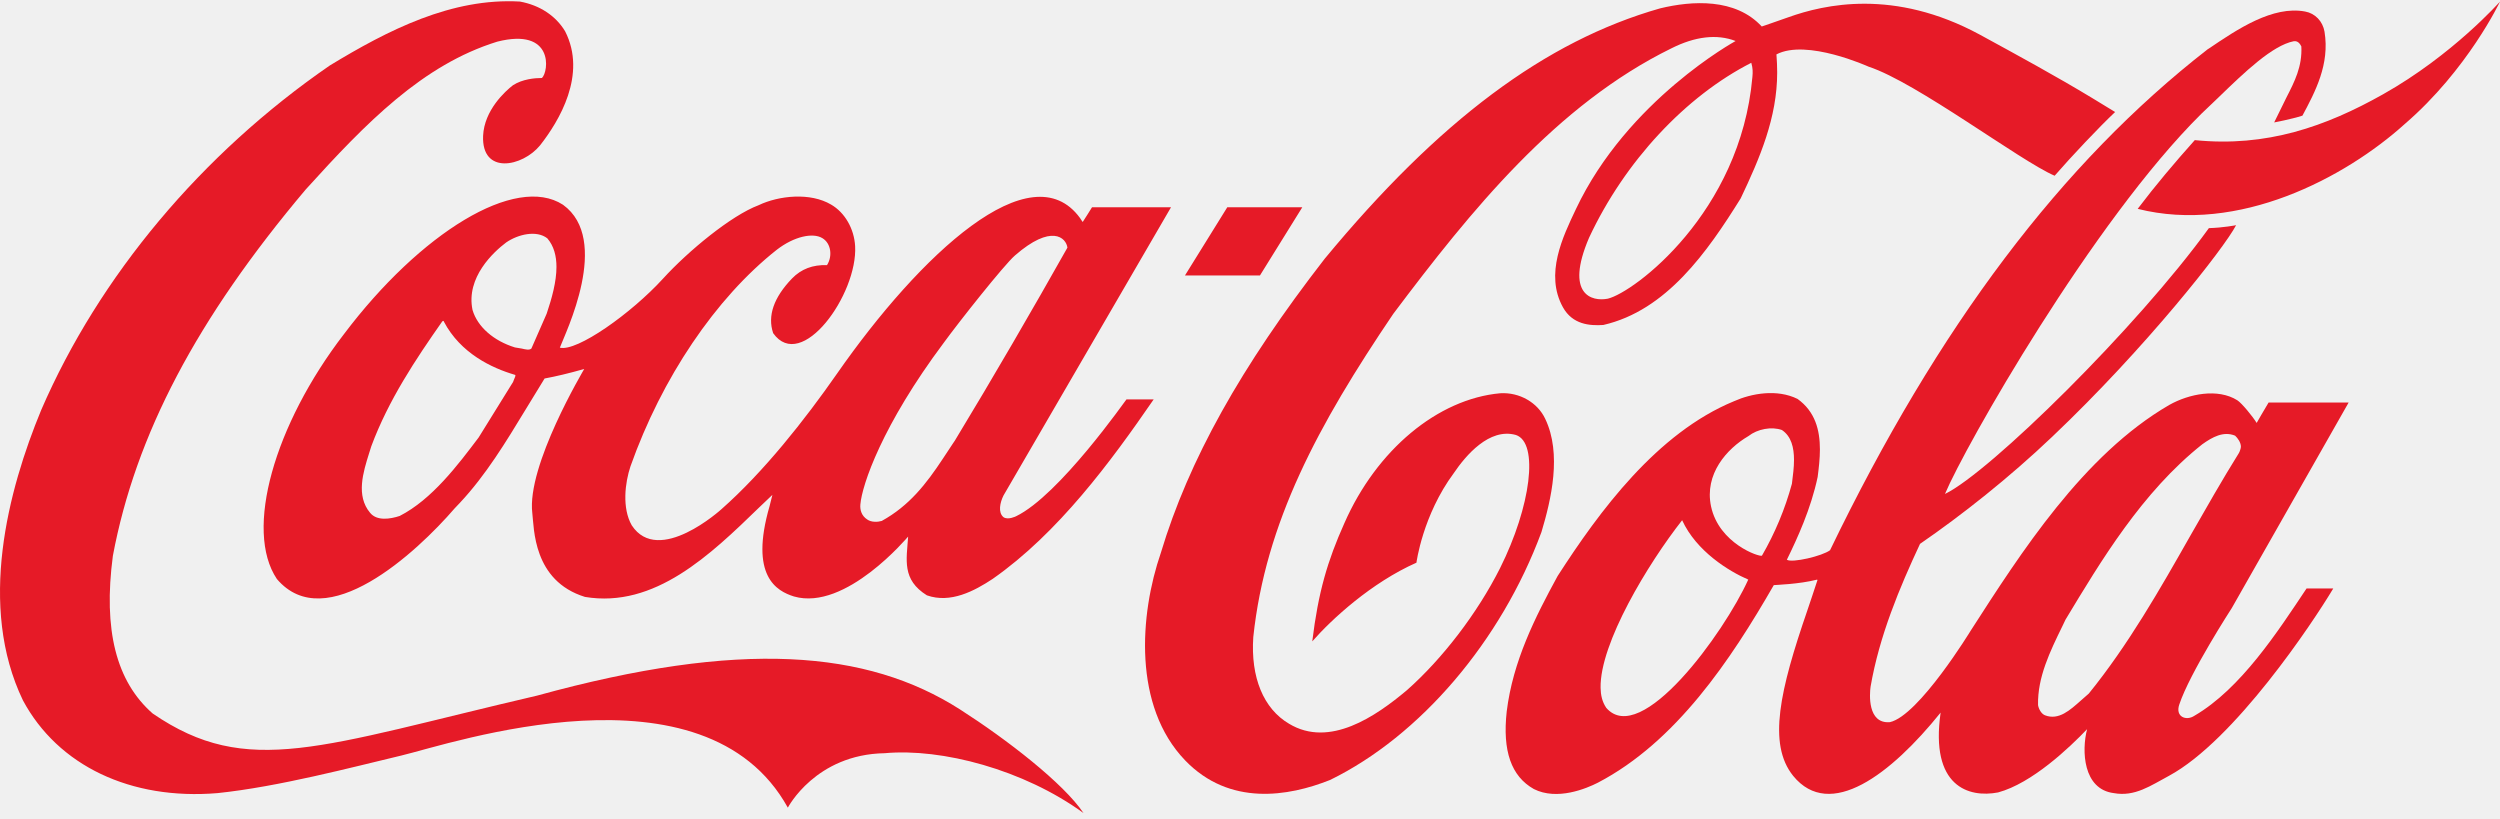
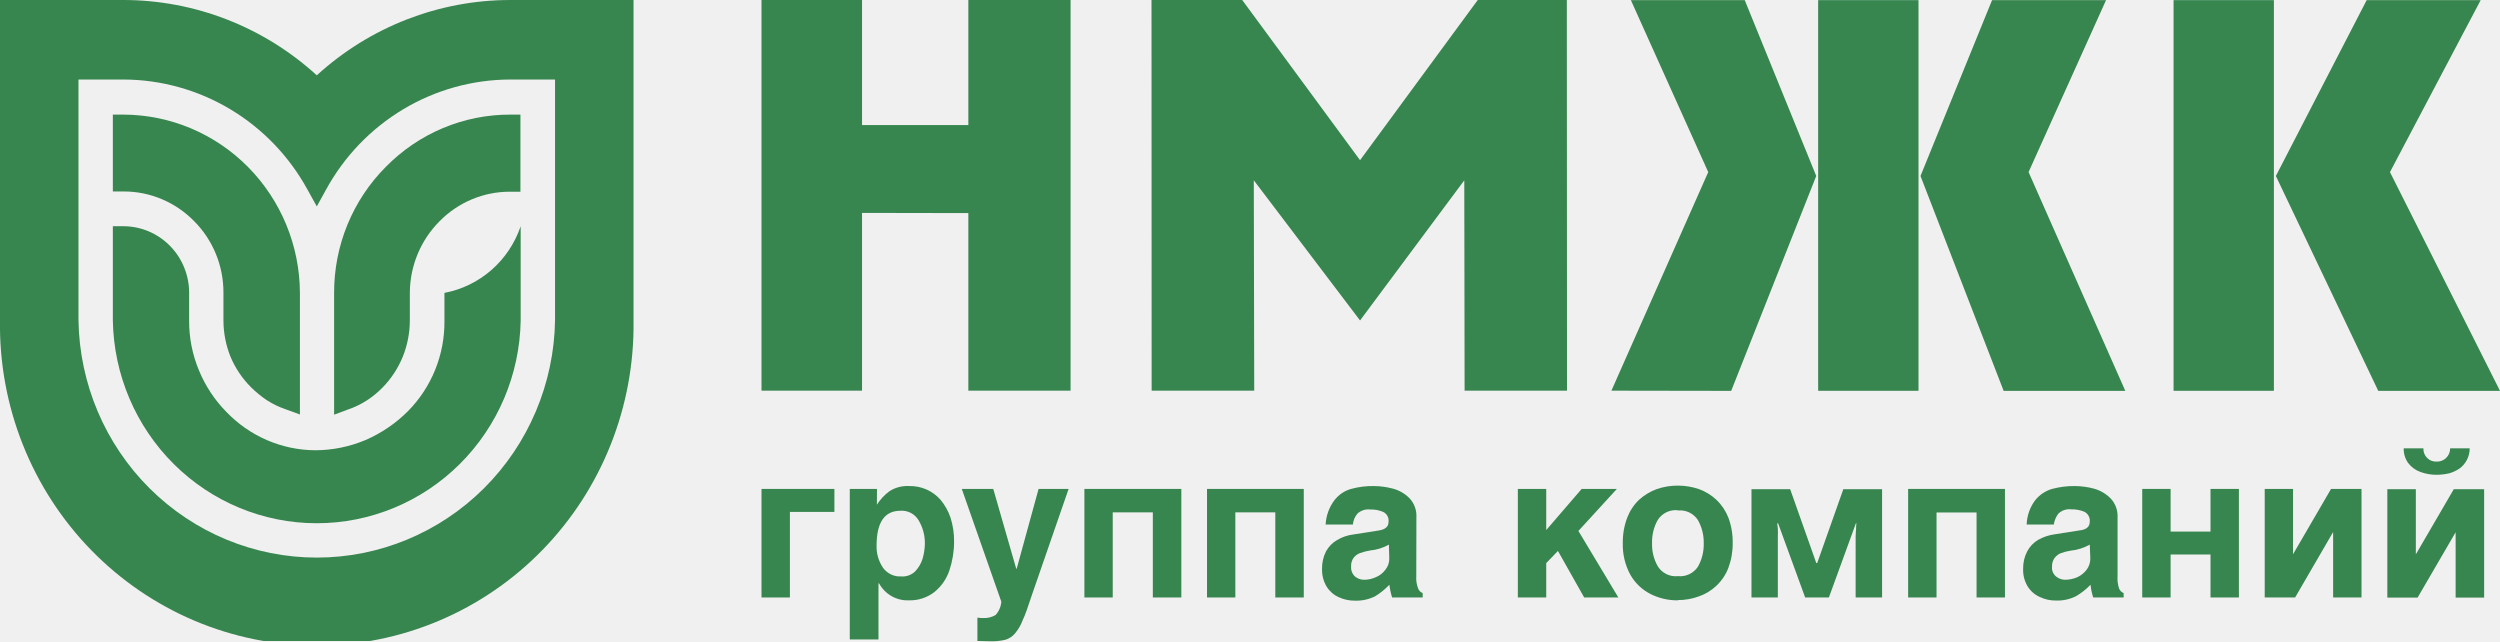
- <svg xmlns="http://www.w3.org/2000/svg" width="220" height="72" viewBox="0 0 220 72" fill="none">
-   <g clip-path="url(#clip0_936_1591)">
-     <path d="M84.482 62.43C76.296 57.2 65.186 56.282 47.27 61.212C28.169 65.663 21.8 68.517 13.437 62.789C10.224 59.975 9.072 55.444 9.932 48.917C11.927 38.278 17.319 28.04 26.896 16.683C32.241 10.775 37.2 5.705 43.748 3.669C48.766 2.392 48.297 6.303 47.69 6.863C47.049 6.863 45.972 6.963 45.141 7.501C44.465 8.02 42.612 9.697 42.513 11.953C42.369 15.405 45.972 14.687 47.526 12.791C49.201 10.655 51.676 6.564 49.729 2.751C48.913 1.394 47.503 0.456 45.752 0.137C39.756 -0.203 34.173 2.631 29.019 5.765C17.749 13.529 8.734 24.288 3.633 36.064C0.692 43.169 -1.968 53.348 2.019 61.632C5.103 67.38 11.506 70.433 19.145 69.794C24.503 69.236 30.982 67.519 35.339 66.482C39.697 65.443 62.001 57.839 69.33 71.073C69.33 71.073 71.767 66.382 77.858 66.282C82.865 65.823 90.088 67.719 95.349 71.551C93.596 68.937 88.627 65.085 84.482 62.43Z" fill="#E61A27" />
-     <path d="M49.546 18.02C45.374 15.306 36.989 20.495 30.273 29.396C24.132 37.381 21.48 46.661 24.366 50.953C28.659 56.002 36.629 48.657 40.018 44.726L40.455 44.266C42.76 41.811 44.541 38.857 46.264 36.022C46.264 36.022 47.848 33.428 47.924 33.308C48.903 33.129 50.082 32.849 51.411 32.47C51.392 32.529 46.327 40.972 46.844 45.163C47.005 46.442 46.882 51.112 51.48 52.529C57.608 53.548 62.501 48.837 66.818 44.645C66.818 44.645 67.554 43.947 67.97 43.549C67.864 43.966 67.727 44.524 67.727 44.524C65.933 50.712 68.351 52.01 69.864 52.489C74.436 53.807 79.898 47.22 79.916 47.22C79.774 49.295 79.36 51.011 81.565 52.389C83.647 53.128 85.754 52.001 87.355 50.943C93.123 46.912 97.77 40.602 101.523 35.147H99.129C99.101 35.147 93.222 43.599 89.404 45.435C89.398 45.435 88.703 45.789 88.303 45.509C87.807 45.09 88.002 44.218 88.309 43.601C88.328 43.561 103.05 18.238 103.05 18.238H96.099C96.099 18.238 95.34 19.456 95.278 19.536C95.231 19.497 95.12 19.287 95.043 19.187C90.736 13.279 80.984 22.366 73.641 32.904C70.815 36.956 67.216 41.519 63.484 44.812C63.484 44.812 57.956 49.838 55.593 46.227C54.73 44.71 54.996 42.492 55.483 41.035C58.233 33.271 62.972 26.224 68.365 21.973C69.887 20.796 71.542 20.455 72.363 20.954C73.146 21.414 73.272 22.551 72.777 23.33C71.521 23.29 70.514 23.668 69.697 24.507C68.085 26.183 67.525 27.8 68.038 29.318C70.527 32.83 75.491 25.884 75.251 21.653C75.165 20.136 74.349 18.699 73.131 18C71.315 16.922 68.546 17.201 66.754 18.06C64.355 18.958 60.557 22.091 58.34 24.527C55.55 27.581 50.763 30.974 49.267 30.594C49.756 29.296 53.799 21.093 49.546 18.02ZM83.058 30.155C84.41 28.299 88.345 23.329 89.305 22.491C92.531 19.676 93.821 20.914 93.933 21.792C90.921 27.141 87.367 33.269 84.025 38.778C84.032 38.758 82.979 40.355 82.979 40.355C81.504 42.589 80.017 44.506 77.593 45.843C77.248 45.943 76.678 45.983 76.299 45.703C75.842 45.403 75.662 44.904 75.713 44.385C75.859 42.669 77.621 37.421 83.058 30.155ZM45.244 33.368C45.244 33.368 45.183 33.549 45.153 33.608C45.145 33.608 42.122 38.497 42.122 38.497C40.298 40.913 38.02 43.947 35.173 45.404C34.329 45.683 33.162 45.863 32.568 45.125C31.307 43.628 31.957 41.552 32.484 39.876L32.672 39.277C34.184 35.206 36.585 31.612 38.922 28.279C38.951 28.259 39.017 28.239 39.04 28.239C39.046 28.259 39.055 28.259 39.059 28.299C40.526 31.093 43.275 32.39 45.331 32.99C45.343 32.99 45.357 33.01 45.357 33.05C45.357 33.109 45.324 33.19 45.244 33.368ZM48.108 27.601C48.094 27.641 46.761 30.674 46.761 30.674C46.568 30.834 46.264 30.754 45.914 30.674L45.316 30.574C43.437 29.996 42.02 28.758 41.583 27.281C40.98 24.407 43.456 22.151 44.547 21.334C45.593 20.614 47.22 20.235 48.165 20.974C48.748 21.653 48.969 22.531 48.969 23.489C48.969 24.786 48.565 26.243 48.108 27.601ZM135.981 36.861C135.311 35.425 133.72 34.506 132.024 34.606C126.518 35.105 121.132 39.596 118.304 46.042C116.82 49.356 116.01 52.09 115.479 56.441C117.191 54.486 120.684 51.273 124.647 49.516C124.647 49.516 125.186 45.344 127.936 41.632C128.977 40.094 131.059 37.62 133.398 38.278C135.441 38.957 134.723 44.566 132.007 49.994C129.998 53.986 126.924 57.979 123.813 60.733C121.062 63.048 116.993 65.842 113.433 63.687C111.191 62.37 110.047 59.615 110.289 56.062C111.36 45.983 115.987 37.401 122.607 27.62C129.434 18.539 136.959 9.218 147.096 4.247C149.164 3.21 151.079 2.97 152.734 3.609C152.734 3.609 143.218 8.798 138.682 18.399C137.528 20.834 135.923 24.127 137.539 27.041C138.384 28.558 139.883 28.678 141.09 28.598C146.651 27.32 150.243 22.171 153.178 17.461C154.88 13.888 156.392 10.335 156.392 6.383C156.392 5.904 156.367 5.266 156.327 4.786C158.983 3.39 164.43 5.864 164.43 5.864C168.687 7.262 177.751 14.148 180.808 15.465C182.299 13.749 184.75 11.154 186.131 9.857L184.133 8.639C180.934 6.703 177.554 4.866 174.227 3.05C166.67 -1.041 160.519 0.396 157.388 1.514C156.158 1.953 155.034 2.332 155.034 2.332C152.711 -0.183 148.9 0.056 146.093 0.735C135.996 3.609 126.622 10.615 116.573 22.77C109.184 32.291 104.601 40.515 102.158 48.638C100.275 54.107 99.703 62.15 104.299 66.921C108.206 70.972 113.387 70.094 117.046 68.638C124.973 64.765 132.098 56.422 135.648 46.821C136.505 43.967 137.456 39.935 135.981 36.861ZM154.21 6.783C153.161 18.719 143.805 25.725 141.49 26.283C140.088 26.562 137.694 25.944 139.831 20.935C142.978 14.188 148.35 8.46 154.114 5.526C154.255 6.025 154.251 6.343 154.21 6.783ZM209.704 8.299C204.672 11.134 199.455 12.97 193.141 12.331C191.391 14.288 189.687 16.303 188.116 18.379C196.979 20.614 206.375 15.645 211.616 10.915C217.159 6.144 220.002 0.137 220.002 0.137C220.002 0.137 215.846 4.847 209.704 8.299ZM114.602 18.239H108.001L104.278 24.239H110.877L114.602 18.239Z" fill="#E61A27" />
-     <path d="M193.111 62.985C192.401 63.464 191.404 63.096 191.776 61.999C192.705 59.204 196.397 53.51 196.397 53.51L206.681 35.421H199.637C199.302 35.966 198.586 37.219 198.586 37.219C198.261 36.68 197.286 35.483 196.885 35.224C195.164 34.146 192.639 34.656 190.897 35.634C183.324 40.025 177.798 48.702 173.44 55.469C173.44 55.469 168.853 62.991 166.307 63.55C164.319 63.71 164.524 61.054 164.61 60.435C165.379 55.964 167.164 51.712 168.962 47.86C172.62 45.345 176.794 42.052 180.588 38.44C188.821 30.635 195.762 21.793 196.776 19.817C196.776 19.817 195.678 20.037 194.381 20.076C188.048 28.838 175.086 41.573 171.157 43.469C172.898 39.316 184.144 19.497 193.715 10.017L195.221 8.579C197.55 6.324 199.963 4.008 201.843 3.629C202.042 3.609 202.298 3.629 202.519 4.089C202.602 5.845 201.943 7.143 201.187 8.619L200.127 10.775C200.127 10.775 201.628 10.496 202.615 10.176C203.758 8.041 205.026 5.645 204.558 2.792C204.403 1.873 203.732 1.175 202.856 1.015C200.001 0.476 196.89 2.571 194.386 4.268L194.285 4.328C181.415 14.328 170.547 28.738 161.045 48.419C160.356 48.937 157.696 49.556 157.244 49.257C158.182 47.341 159.363 44.766 159.954 41.971C160.057 41.172 160.152 40.355 160.152 39.556C160.152 37.839 159.736 36.222 158.184 35.105C156.365 34.207 154.116 34.626 152.6 35.304C145.808 38.099 140.732 45.005 137.069 50.693C135.099 54.307 133.134 58.177 132.591 62.609C132.207 66.081 132.987 68.317 134.978 69.435C137.025 70.472 139.602 69.394 140.614 68.876C147.495 65.283 152.303 58.078 156.093 51.491C156.243 51.471 158.312 51.412 159.878 51.012C159.898 51.012 159.907 51.012 159.942 51.033C159.852 51.331 159.043 53.727 159.043 53.727C156.641 60.712 155.531 65.463 157.799 68.277C161.041 72.249 166.409 68.138 170.775 62.708C169.838 69.214 173.238 70.233 175.83 69.734C178.808 68.936 182.125 65.782 183.665 64.166C183.171 66.061 183.305 69.455 186.014 69.794C187.87 70.134 189.259 69.133 190.867 68.274C196.633 65.16 203.536 54.784 205.328 51.784H202.978C200.431 55.603 197.189 60.609 193.111 62.985ZM141.351 62.291C140.985 61.751 140.864 61.162 140.852 60.525C140.781 56.611 145.027 49.603 148.024 45.785H148.03C149.286 48.512 152.13 50.265 153.847 51.004C151.715 55.715 144.402 65.803 141.351 62.291ZM155.051 48.898C154.848 49.038 151.261 47.84 150.568 44.547C149.98 41.712 151.949 39.496 153.854 38.38C154.671 37.74 155.903 37.522 156.806 37.84C157.644 38.4 157.872 39.398 157.872 40.474C157.872 41.134 157.783 41.812 157.705 42.431L157.688 42.571C157.088 44.784 156.201 46.91 155.051 48.898ZM183.815 61.033C183.812 61.033 183.134 61.632 183.134 61.632C182.167 62.49 181.171 63.408 179.969 62.949C179.638 62.829 179.404 62.39 179.348 62.05C179.293 59.595 180.408 57.32 181.489 55.105L181.766 54.526C184.876 49.376 188.491 43.309 193.799 39.098C194.694 38.458 195.665 37.92 196.689 38.339C196.925 38.559 197.199 38.938 197.199 39.317C197.199 39.437 197.091 39.756 197.03 39.856C195.547 42.232 194.135 44.726 192.762 47.121C190.078 51.852 187.295 56.741 183.815 61.033Z" fill="#E61A27" />
+ <svg xmlns="http://www.w3.org/2000/svg" width="234" height="60" viewBox="0 0 234 60" fill="none">
+   <g clip-path="url(#clip0_936_1280)">
+     <path fill-rule="evenodd" clip-rule="evenodd" d="M197.126 0.012H186.457L179.758 16.472L187.541 36.585H198.929L189.874 16.108L197.126 0.012Z" fill="#37864F" />
+     <path d="M179.571 0.012H170.18V36.579H179.571V0.012Z" fill="#37864F" />
+     <path fill-rule="evenodd" clip-rule="evenodd" d="M162.04 36.585L170 16.472L163.307 0.012H152.649L159.89 16.108L150.828 36.567L162.04 36.585Z" fill="#37864F" />
+     <path fill-rule="evenodd" clip-rule="evenodd" d="M223.701 16.108L232.191 0.012H221.521L213.02 16.472L222.605 36.585H234L223.701 16.108Z" fill="#37864F" />
+     <path d="M212.837 0.012H203.445V36.579H212.837V0.012Z" fill="#37864F" />
+     <path fill-rule="evenodd" clip-rule="evenodd" d="M100.206 36.567V0H90.637V11.704H80.686V0H71.277V36.567H80.686V19.928L90.637 19.946V36.567H100.206Z" fill="#37864F" />
+     <path fill-rule="evenodd" clip-rule="evenodd" d="M137.086 36.567L137.057 16.877L127.3 29.994L117.355 16.877L117.396 36.567H107.793L107.781 0H116.271L127.3 14.994L138.318 0H146.655L146.672 36.567H137.086Z" fill="#37864F" />
+     <path fill-rule="evenodd" clip-rule="evenodd" d="M78.1 47.915H73.934V55.924H71.277V45.763H78.1V47.915Z" fill="#37864F" />
+     <path fill-rule="evenodd" clip-rule="evenodd" d="M84.4 53.957C84.631 53.968 84.862 53.931 85.078 53.849C85.295 53.767 85.493 53.642 85.66 53.48C85.981 53.144 86.22 52.735 86.356 52.288C86.487 51.837 86.558 51.37 86.568 50.9C86.581 50.123 86.377 49.359 85.979 48.695C85.804 48.403 85.554 48.165 85.254 48.009C84.955 47.852 84.618 47.782 84.282 47.807C82.797 47.807 82.049 48.892 82.049 51.055C82.023 51.79 82.23 52.514 82.638 53.123C82.832 53.401 83.094 53.624 83.399 53.769C83.704 53.914 84.04 53.977 84.376 53.951L84.4 53.957ZM82.078 47.235C82.394 46.746 82.793 46.318 83.257 45.971C83.81 45.623 84.456 45.456 85.107 45.495C85.662 45.481 86.214 45.592 86.723 45.817C87.231 46.042 87.686 46.378 88.052 46.8C88.452 47.288 88.762 47.845 88.966 48.445C89.201 49.179 89.314 49.949 89.302 50.721C89.3 51.64 89.148 52.552 88.854 53.421C88.581 54.213 88.091 54.91 87.44 55.429C86.762 55.946 85.931 56.215 85.083 56.192C84.516 56.218 83.952 56.082 83.456 55.801C82.961 55.52 82.553 55.104 82.279 54.601H82.226V59.857H79.539V45.763H82.084L82.078 47.235Z" fill="#37864F" />
+     <path fill-rule="evenodd" clip-rule="evenodd" d="M96.569 55.739C96.233 56.74 95.98 57.527 95.721 58.057C95.554 58.505 95.313 58.92 95.008 59.285C94.772 59.569 94.459 59.776 94.106 59.881C93.633 59.992 93.148 60.04 92.663 60.024L91.485 59.994V57.807C91.656 57.838 91.829 57.852 92.003 57.849C92.414 57.874 92.824 57.776 93.181 57.568C93.5 57.227 93.691 56.785 93.723 56.317L90.023 45.763H92.969L95.12 53.236H95.161L97.211 45.763H100.022L96.569 55.739Z" fill="#37864F" />
+     <path fill-rule="evenodd" clip-rule="evenodd" d="M110.573 55.924H107.904V47.956H104.151V55.924H101.5V45.763H110.573V55.924Z" fill="#37864F" />
+     <path fill-rule="evenodd" clip-rule="evenodd" d="M122.032 55.924H119.369V47.956H115.628V55.924H112.977V45.763H122.032V55.924Z" fill="#37864F" />
+     <path fill-rule="evenodd" clip-rule="evenodd" d="M130.001 50.977C129.455 51.282 128.853 51.468 128.233 51.526C127.906 51.581 127.585 51.664 127.273 51.776C127.039 51.869 126.835 52.026 126.683 52.229C126.522 52.466 126.445 52.752 126.465 53.039C126.452 53.213 126.479 53.387 126.543 53.548C126.608 53.709 126.708 53.853 126.837 53.969C127.074 54.161 127.369 54.266 127.673 54.267C128.066 54.268 128.455 54.18 128.81 54.011C129.161 53.862 129.465 53.619 129.688 53.307C129.921 53.014 130.044 52.647 130.036 52.27L130.001 50.977ZM132.563 53.927C132.537 54.319 132.595 54.711 132.734 55.077C132.771 55.177 132.829 55.267 132.903 55.342C132.977 55.417 133.066 55.475 133.164 55.512V55.924H130.301C130.18 55.535 130.095 55.136 130.048 54.732C129.652 55.148 129.204 55.511 128.716 55.81C128.125 56.105 127.471 56.246 126.813 56.222C126.291 56.227 125.774 56.115 125.299 55.894C124.836 55.686 124.444 55.344 124.174 54.91C123.876 54.412 123.726 53.836 123.744 53.254C123.73 52.683 123.857 52.117 124.115 51.609C124.359 51.164 124.72 50.795 125.158 50.542C125.627 50.265 126.149 50.088 126.689 50.024L129.046 49.654C129.635 49.571 129.965 49.303 129.965 48.868C129.994 48.675 129.961 48.479 129.871 48.307C129.78 48.135 129.638 47.998 129.464 47.914C129.073 47.748 128.651 47.67 128.227 47.688C128.014 47.664 127.799 47.688 127.596 47.755C127.393 47.823 127.206 47.934 127.049 48.081C126.811 48.368 126.665 48.721 126.63 49.094H124.079C124.12 48.268 124.408 47.474 124.904 46.818C125.297 46.306 125.843 45.936 126.46 45.763C127.156 45.571 127.876 45.481 128.598 45.495C129.195 45.5 129.789 45.58 130.366 45.733C130.957 45.886 131.496 46.197 131.927 46.633C132.151 46.87 132.324 47.151 132.435 47.458C132.547 47.766 132.594 48.094 132.575 48.421L132.563 53.927Z" fill="#37864F" />
+     <path fill-rule="evenodd" clip-rule="evenodd" d="M144.727 55.924H142.07V45.763H144.727V49.613L148.044 45.763H151.338L147.738 49.696L151.479 55.924H148.28L145.823 51.568L144.727 52.706V55.924Z" fill="#37864F" />
+     <path fill-rule="evenodd" clip-rule="evenodd" d="M157.048 47.759C156.682 47.72 156.311 47.785 155.978 47.946C155.646 48.106 155.363 48.358 155.163 48.671C154.792 49.335 154.609 50.09 154.633 50.852C154.61 51.603 154.793 52.346 155.163 52.997C155.359 53.316 155.64 53.572 155.973 53.736C156.307 53.901 156.679 53.967 157.048 53.927C157.412 53.966 157.779 53.904 158.11 53.747C158.441 53.591 158.724 53.346 158.928 53.039C159.299 52.381 159.487 51.633 159.47 50.876C159.489 50.109 159.302 49.35 158.928 48.683C158.727 48.372 158.445 48.124 158.113 47.965C157.782 47.806 157.413 47.743 157.048 47.783V47.759ZM157.048 56.192C156.158 56.201 155.277 55.997 154.48 55.596C153.697 55.196 153.046 54.575 152.606 53.808C152.109 52.897 151.863 51.868 151.893 50.828C151.881 50.014 152.023 49.205 152.311 48.444C152.558 47.804 152.942 47.228 153.437 46.758C153.919 46.328 154.476 45.995 155.081 45.775C155.715 45.559 156.379 45.45 157.048 45.453C157.715 45.453 158.378 45.562 159.01 45.775C159.618 45.993 160.175 46.333 160.648 46.776C161.14 47.241 161.524 47.811 161.773 48.444C162.057 49.206 162.195 50.015 162.18 50.828C162.191 51.624 162.053 52.414 161.773 53.158C161.529 53.796 161.144 54.368 160.648 54.833C160.175 55.28 159.612 55.62 158.998 55.828C158.373 56.056 157.713 56.171 157.048 56.168V56.192Z" fill="#37864F" />
+     <path fill-rule="evenodd" clip-rule="evenodd" d="M173.712 48.981L171.184 55.924H168.963L166.43 48.981H166.347C166.347 49.076 166.388 49.249 166.406 49.469C166.424 49.69 166.406 49.922 166.406 50.191V55.924H163.938V45.792H167.561L170.006 52.706H170.088L172.533 45.792H176.163V55.924H173.688V50.191C173.688 49.964 173.718 49.726 173.729 49.487C173.741 49.249 173.729 49.094 173.771 48.981H173.712Z" fill="#37864F" />
+     <path fill-rule="evenodd" clip-rule="evenodd" d="M187.663 55.924H185.006V47.968H181.259V55.924H178.602V45.763H187.663V55.924Z" fill="#37864F" />
+     <path fill-rule="evenodd" clip-rule="evenodd" d="M195.605 50.977C195.059 51.283 194.458 51.473 193.837 51.538C193.516 51.584 193.2 51.664 192.894 51.776C192.662 51.873 192.459 52.029 192.305 52.229C192.14 52.465 192.057 52.75 192.07 53.039C192.052 53.215 192.078 53.392 192.146 53.555C192.214 53.717 192.322 53.86 192.458 53.969C192.7 54.163 192.999 54.268 193.307 54.267C193.698 54.263 194.085 54.18 194.444 54.023C194.791 53.862 195.093 53.616 195.322 53.308C195.542 53.008 195.658 52.644 195.652 52.271L195.605 50.977ZM198.203 53.927C198.175 54.316 198.223 54.707 198.344 55.078C198.381 55.177 198.439 55.267 198.513 55.342C198.587 55.417 198.676 55.475 198.774 55.513V55.924H195.923C195.799 55.536 195.716 55.137 195.675 54.732C195.276 55.148 194.822 55.507 194.326 55.799C193.736 56.095 193.082 56.237 192.423 56.21C191.91 56.217 191.402 56.105 190.938 55.882C190.467 55.681 190.068 55.337 189.795 54.899C189.494 54.406 189.344 53.833 189.365 53.254C189.351 52.684 189.481 52.12 189.742 51.615C189.978 51.164 190.333 50.789 190.768 50.53C191.246 50.262 191.769 50.087 192.311 50.012L194.668 49.642C195.292 49.577 195.599 49.291 195.599 48.856C195.624 48.664 195.589 48.469 195.499 48.298C195.409 48.127 195.269 47.989 195.098 47.902C194.712 47.74 194.296 47.663 193.878 47.676C193.657 47.646 193.431 47.668 193.219 47.739C193.007 47.81 192.813 47.929 192.653 48.087C192.433 48.382 192.289 48.728 192.235 49.094H189.695C189.722 48.282 189.993 47.498 190.473 46.847C190.881 46.327 191.439 45.948 192.07 45.763C192.769 45.576 193.491 45.486 194.214 45.495C194.811 45.5 195.405 45.58 195.982 45.733C196.568 45.893 197.104 46.203 197.537 46.633C197.764 46.868 197.94 47.149 198.055 47.456C198.169 47.764 198.22 48.093 198.203 48.421V53.927Z" fill="#37864F" />
+     <path fill-rule="evenodd" clip-rule="evenodd" d="M209.561 55.924H206.904V51.901H203.169V55.924H200.512V45.763H203.169V49.756H206.904V45.763H209.561V55.924Z" fill="#37864F" />
+     <path fill-rule="evenodd" clip-rule="evenodd" d="M221.038 55.924H218.381V49.798L214.822 55.924H211.977V45.763H214.628V51.878L218.186 45.763H221.038V55.924Z" fill="#37864F" />
+     <path fill-rule="evenodd" clip-rule="evenodd" d="M232.515 55.936H229.846V49.821L226.287 55.936H223.453V45.787H226.122V51.889L229.675 45.787H232.515V55.936Z" fill="#37864F" />
+     <path fill-rule="evenodd" clip-rule="evenodd" d="M231.165 41.966C231.165 42.33 231.081 42.689 230.919 43.014C230.758 43.339 230.523 43.621 230.234 43.838C229.931 44.045 229.597 44.202 229.245 44.302C228.858 44.392 228.463 44.438 228.066 44.44C227.546 44.443 227.029 44.352 226.54 44.171C226.087 44.008 225.69 43.717 225.397 43.331C225.12 42.932 224.975 42.454 224.985 41.966H226.829C226.822 42.132 226.85 42.297 226.91 42.452C226.969 42.606 227.061 42.746 227.177 42.862C227.293 42.979 227.433 43.07 227.586 43.129C227.739 43.188 227.902 43.214 228.066 43.206C228.231 43.212 228.395 43.185 228.549 43.126C228.703 43.066 228.843 42.976 228.961 42.86C229.08 42.744 229.174 42.605 229.237 42.452C229.301 42.298 229.334 42.133 229.333 41.966H231.165Z" fill="#37864F" />
+     <path d="M47.769 0C41.075 0.002 34.62 2.514 29.652 7.05C24.689 2.52 18.244 0.008 11.559 0L-0.001 0V30.006C-0.056 33.98 0.67 37.926 2.135 41.613C3.6 45.301 5.775 48.658 8.534 51.488C11.293 54.318 14.58 56.565 18.205 58.099C21.83 59.633 25.72 60.423 29.649 60.423C33.578 60.423 37.468 59.633 41.093 58.099C44.718 56.565 48.005 54.318 50.764 51.488C53.523 48.658 55.698 45.301 57.163 41.613C58.628 37.926 59.354 33.98 59.299 30.006V0H47.769ZM51.952 29.994C51.857 35.914 49.465 41.558 45.293 45.711C41.121 49.863 35.502 52.19 29.649 52.19C23.796 52.19 18.177 49.863 14.005 45.711C9.833 41.558 7.441 35.914 7.346 29.994V7.443H11.559C15.078 7.454 18.531 8.416 21.56 10.23C24.589 12.043 27.084 14.643 28.786 17.759L29.652 19.321L30.512 17.759C32.217 14.639 34.716 12.036 37.75 10.222C40.785 8.408 44.244 7.449 47.769 7.443H51.952V29.994Z" fill="#37864F" />
+     <path d="M18.169 20.697C19.044 21.576 19.738 22.623 20.21 23.776C20.681 24.929 20.921 26.166 20.914 27.414V30.03C20.921 31.176 21.143 32.31 21.568 33.373C22.014 34.442 22.662 35.412 23.477 36.228C23.941 36.693 24.451 37.11 24.997 37.473C25.55 37.826 26.144 38.111 26.765 38.319L28.073 38.796V27.414C28.054 22.994 26.31 18.761 23.22 15.635C20.131 12.51 15.945 10.746 11.576 10.727H10.562V17.92H11.558C12.787 17.917 14.004 18.161 15.139 18.638C16.274 19.115 17.303 19.815 18.169 20.697Z" fill="#37864F" />
+     <path d="M36.111 15.62C34.572 17.163 33.352 19.001 32.521 21.026C31.691 23.05 31.267 25.222 31.273 27.414V38.814L32.552 38.337C33.173 38.128 33.766 37.844 34.319 37.491C34.87 37.136 35.378 36.718 35.834 36.246C36.636 35.42 37.273 34.444 37.707 33.373C38.137 32.297 38.359 31.148 38.361 29.988V27.414C38.371 24.9 39.367 22.493 41.13 20.721C41.995 19.837 43.026 19.136 44.162 18.659C45.298 18.182 46.517 17.939 47.747 17.944H48.713V10.727H47.77C45.603 10.721 43.457 11.15 41.455 11.99C39.454 12.83 37.637 14.064 36.111 15.62Z" fill="#37864F" />
+     <path d="M41.6 27.413V30.03C41.616 31.6 41.321 33.157 40.733 34.61C40.145 36.064 39.276 37.383 38.177 38.492C37.032 39.638 35.682 40.554 34.2 41.192C32.717 41.814 31.128 42.138 29.522 42.145C27.97 42.138 26.435 41.818 25.007 41.204C23.579 40.59 22.285 39.694 21.203 38.569C20.095 37.449 19.216 36.118 18.616 34.654C18.006 33.189 17.696 31.614 17.703 30.024V27.413C17.705 25.762 17.059 24.178 15.906 23.008C14.755 21.838 13.191 21.179 11.558 21.174H10.562V30.006C10.65 35.067 12.7 39.891 16.27 43.439C19.84 46.987 24.644 48.975 29.649 48.975C34.653 48.975 39.458 46.987 43.028 43.439C46.597 39.891 48.647 35.067 48.735 30.006V21.174C48.198 22.76 47.255 24.173 46.002 25.27C44.748 26.366 43.229 27.106 41.6 27.413Z" fill="#37864F" />
  </g>
  <defs>
-     <clipPath id="clip0_936_1591">
-       <rect width="220" height="72" fill="white" />
+     <clipPath id="clip0_936_1280">
+       <rect width="234" height="60" fill="white" />
    </clipPath>
  </defs>
</svg>
